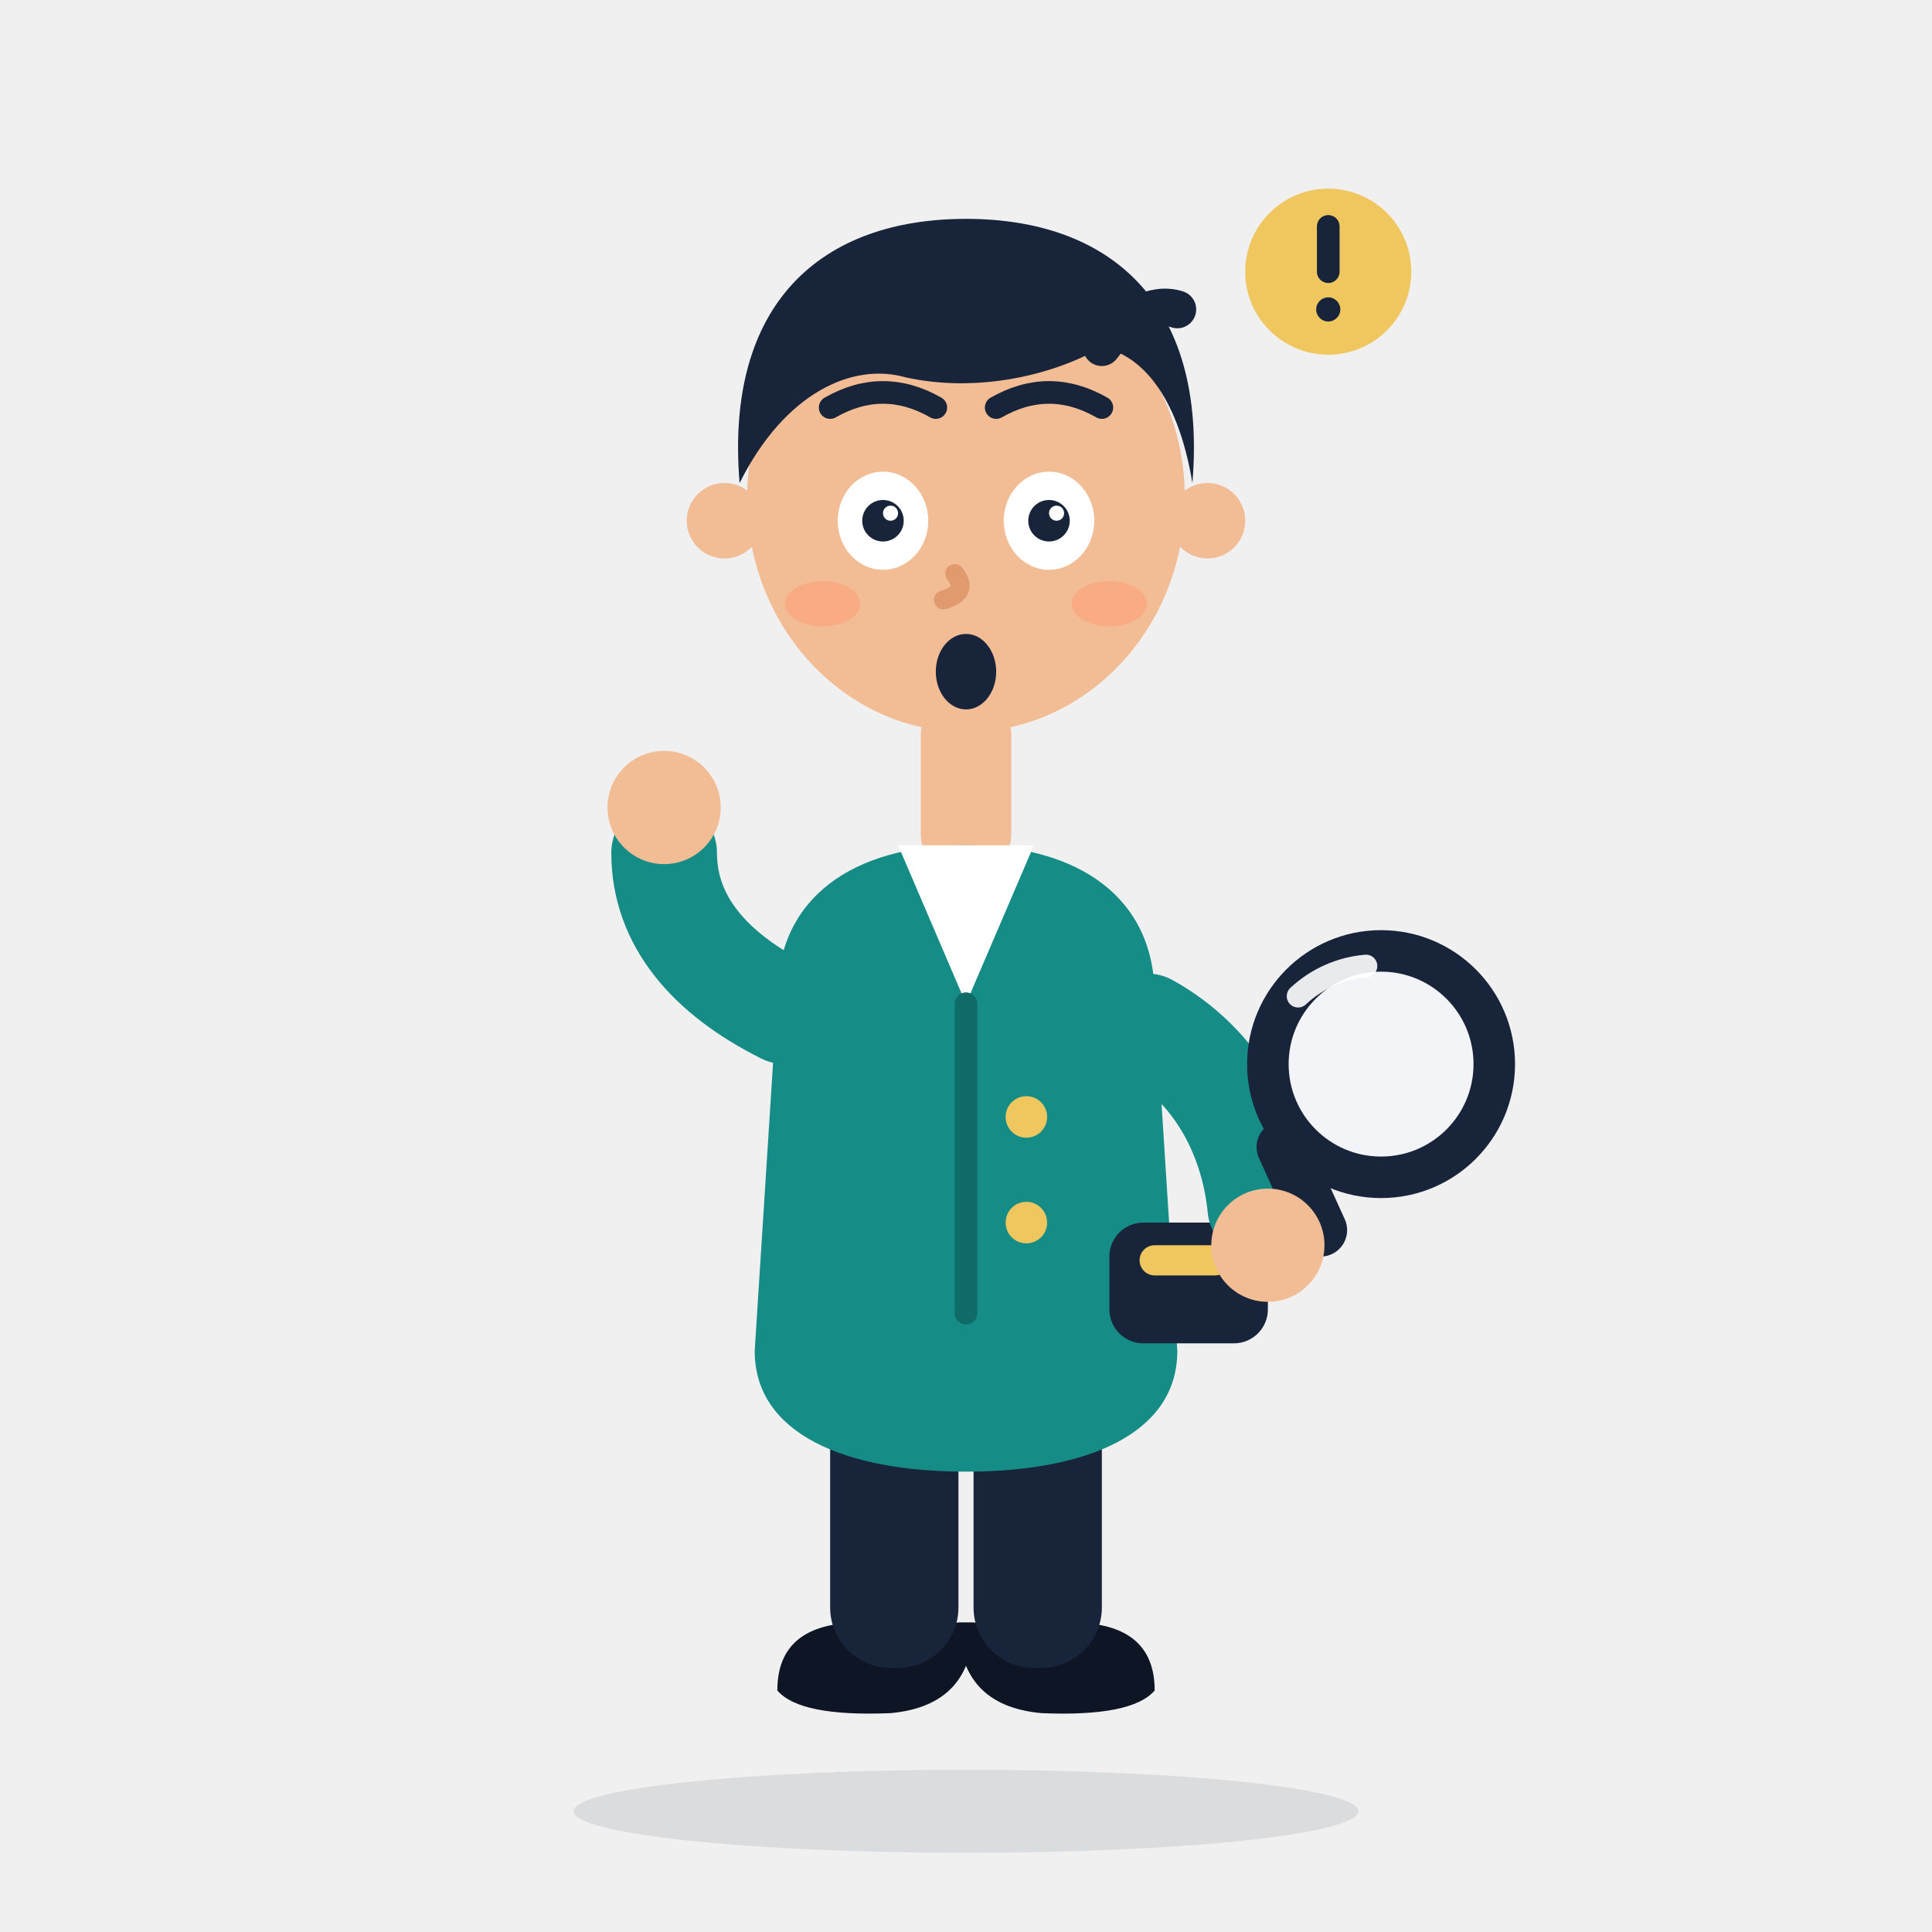
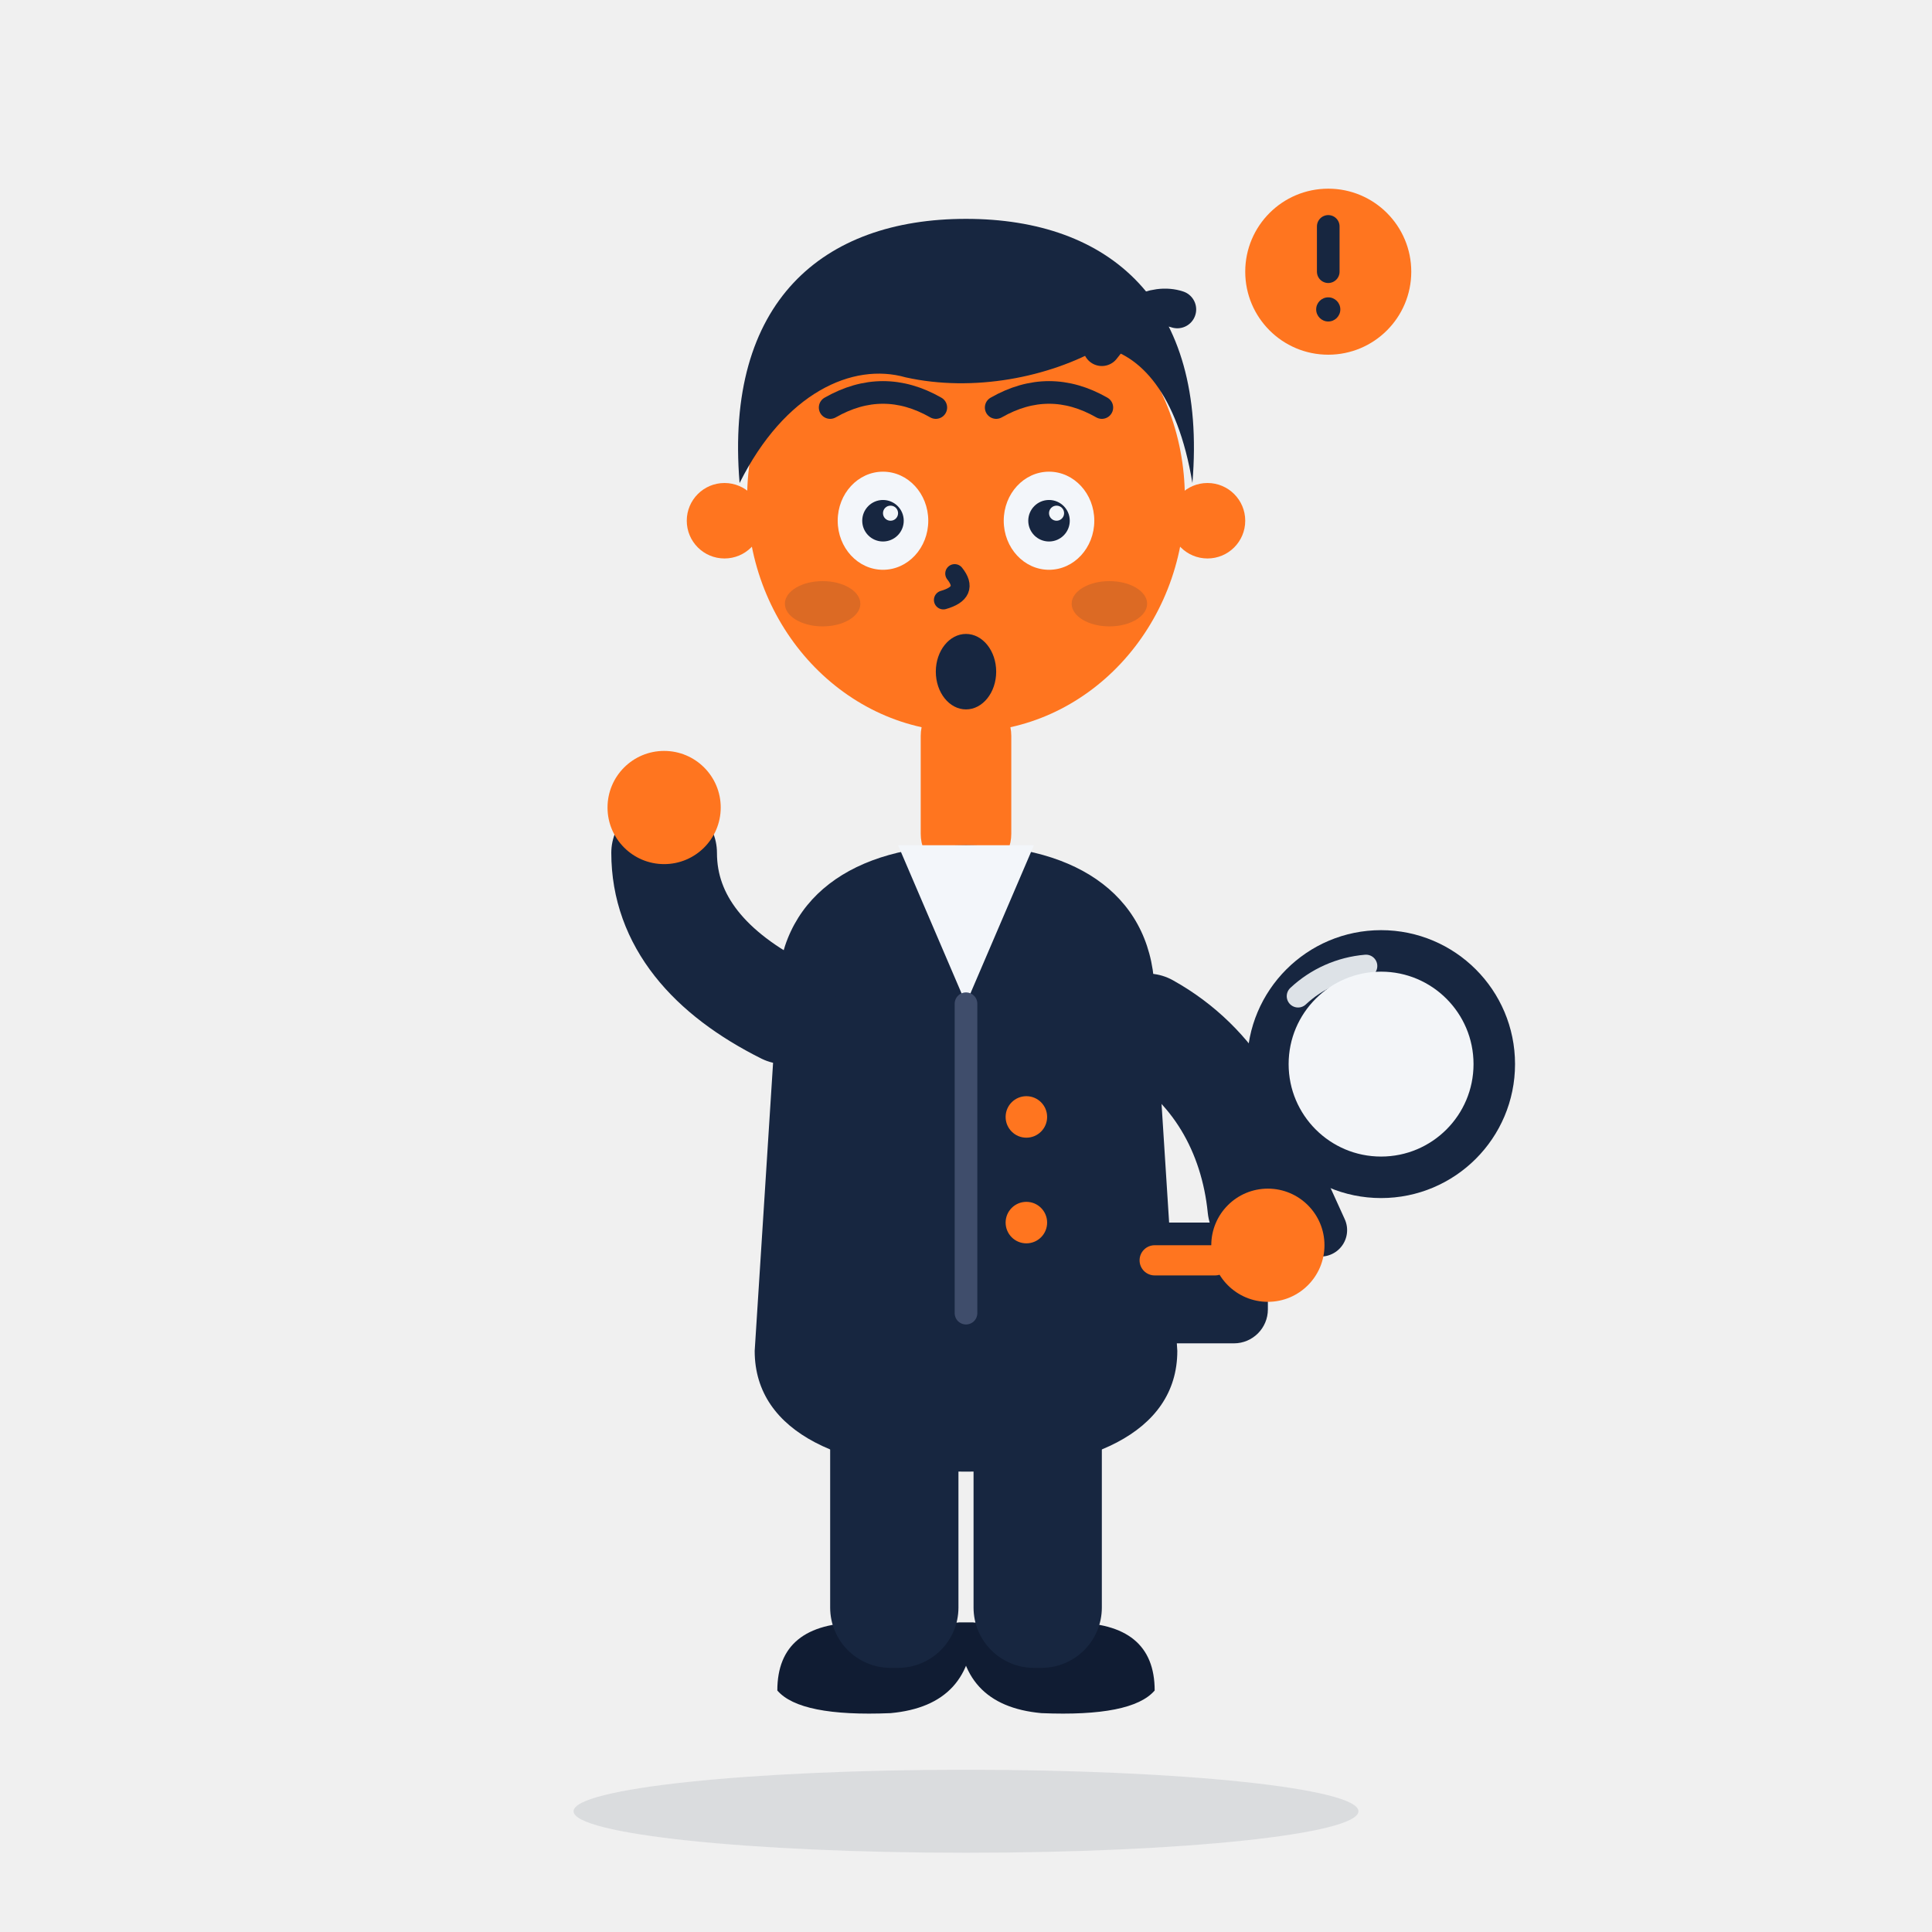
<svg xmlns="http://www.w3.org/2000/svg" viewBox="0 0 512 512" width="512" height="512" fill="none">
-   <ellipse cx="256" cy="480" rx="104" ry="11" fill="#17243A" opacity="0.10" />
-   <path d="M206 448 Q206 430 228 430 L258 430 Q258 452 236 454 Q212 455 206 448 Z" fill="#0E1626" />
-   <path d="M306 448 Q306 430 284 430 L254 430 Q254 452 276 454 Q300 455 306 448 Z" fill="#0E1626" />
-   <rect x="220" y="368" width="34" height="74" rx="16" fill="#17243A" />
-   <rect x="258" y="368" width="34" height="74" rx="16" fill="#17243A" />
-   <rect x="244" y="184" width="24" height="48" rx="11" fill="#F2BC94" />
-   <path d="M206 264 C206 238 226 224 256 224 C286 224 306 238 306 264 L312 358 C312 380 288 390 256 390 C224 390 200 380 200 358 Z" fill="#168C87" />
-   <path d="M238 224 L256 266 L274 224 Z" fill="#FFFFFF" />
-   <path d="M256 266 L256 348" stroke="#0F6B67" stroke-width="6" stroke-linecap="round" />
-   <circle cx="272" cy="296" r="5.5" fill="#F0C75E" />
-   <circle cx="272" cy="324" r="5.5" fill="#F0C75E" />
-   <rect x="294" y="324" width="42" height="32" rx="9" fill="#17243A" />
-   <rect x="302" y="330" width="24" height="8" rx="4" fill="#F0C75E" />
-   <path d="M208 268 C188 258 176 244 176 226" stroke="#168C87" stroke-width="28" stroke-linecap="round" />
-   <path d="M304 272 C322 282 332 300 334 320" stroke="#168C87" stroke-width="28" stroke-linecap="round" />
-   <circle cx="176" cy="214" r="15" fill="#F2BC94" />
-   <line x1="340" y1="304" x2="350" y2="326" stroke="#17243A" stroke-width="14" stroke-linecap="round" />
-   <circle cx="366" cy="282" r="30" fill="#F3F5F8" fill-opacity="0.8" stroke="#17243A" stroke-width="11" />
-   <path d="M344 264 A30 30 0 0 1 362 256" stroke="#FFFFFF" stroke-width="6" stroke-linecap="round" opacity="0.9" />
-   <circle cx="336" cy="330" r="15" fill="#F2BC94" />
-   <circle cx="352" cy="72" r="22" fill="#F0C75E" />
-   <path d="M352 60 V72" stroke="#17243A" stroke-width="6" stroke-linecap="round" />
-   <circle cx="352" cy="82" r="3.2" fill="#17243A" />
-   <circle cx="192" cy="138" r="10" fill="#F2BC94" />
-   <circle cx="320" cy="138" r="10" fill="#F2BC94" />
-   <ellipse cx="256" cy="132" rx="58" ry="62" fill="#F2BC94" />
-   <path d="M196 128 C192 80 218 58 256 58 C294 58 320 80 316 128 C312 104 302 94 292 92 C278 100 258 104 240 100 C226 96 208 104 196 128 Z" fill="#17243A" />
-   <path d="M292 92 C298 84 306 80 312 82" stroke="#17243A" stroke-width="10" stroke-linecap="round" />
-   <path d="M220 108 Q234 100 248 108" stroke="#17243A" stroke-width="6" stroke-linecap="round" />
-   <path d="M264 108 Q278 100 292 108" stroke="#17243A" stroke-width="6" stroke-linecap="round" />
-   <ellipse cx="234" cy="138" rx="12" ry="13" fill="#FFFFFF" />
-   <ellipse cx="278" cy="138" rx="12" ry="13" fill="#FFFFFF" />
-   <circle cx="234" cy="138" r="5.5" fill="#17243A" />
-   <circle cx="278" cy="138" r="5.5" fill="#17243A" />
-   <circle cx="236" cy="136" r="2" fill="#FFFFFF" />
-   <circle cx="280" cy="136" r="2" fill="#FFFFFF" />
-   <path d="M253 152 Q257 157 250 159" stroke="#E09A6E" stroke-width="5" stroke-linecap="round" />
-   <ellipse cx="256" cy="178" rx="8" ry="10" fill="#17243A" />
-   <ellipse cx="218" cy="160" rx="10" ry="6" fill="#FF9E75" opacity="0.55" />
-   <ellipse cx="294" cy="160" rx="10" ry="6" fill="#FF9E75" opacity="0.55" />
+   <ellipse cx="256" cy="480" rx="104" ry="11" fill="#172640" opacity="0.10" />
+   <path d="M206 448 Q206 430 228 430 L258 430 Q258 452 236 454 Q212 455 206 448 Z" fill="#101c33" />
+   <path d="M306 448 Q306 430 284 430 L254 430 Q254 452 276 454 Q300 455 306 448 Z" fill="#101c33" />
+   <rect x="220" y="368" width="34" height="74" rx="16" fill="#172640" />
+   <rect x="258" y="368" width="34" height="74" rx="16" fill="#172640" />
+   <rect x="244" y="184" width="24" height="48" rx="11" fill="#ff751f" />
+   <path d="M206 264 C206 238 226 224 256 224 C286 224 306 238 306 264 L312 358 C312 380 288 390 256 390 C224 390 200 380 200 358 Z" fill="#172640" />
+   <path d="M238 224 L256 266 L274 224 Z" fill="#f3f6fa" />
+   <path d="M256 266 L256 348" stroke="#3f4d6b" stroke-width="6" stroke-linecap="round" />
+   <circle cx="272" cy="296" r="5.5" fill="#ff751f" />
+   <circle cx="272" cy="324" r="5.5" fill="#ff751f" />
+   <rect x="294" y="324" width="42" height="32" rx="9" fill="#172640" />
+   <rect x="302" y="330" width="24" height="8" rx="4" fill="#ff751f" />
+   <path d="M208 268 C188 258 176 244 176 226" stroke="#172640" stroke-width="28" stroke-linecap="round" />
+   <path d="M304 272 C322 282 332 300 334 320" stroke="#172640" stroke-width="28" stroke-linecap="round" />
+   <circle cx="176" cy="214" r="15" fill="#ff751f" />
+   <line x1="340" y1="304" x2="350" y2="326" stroke="#172640" stroke-width="14" stroke-linecap="round" />
+   <circle cx="366" cy="282" r="30" fill="#f3f6fa" fill-opacity="0.8" stroke="#172640" stroke-width="11" />
+   <path d="M344 264 A30 30 0 0 1 362 256" stroke="#f3f6fa" stroke-width="6" stroke-linecap="round" opacity="0.9" />
+   <circle cx="336" cy="330" r="15" fill="#ff751f" />
+   <circle cx="352" cy="72" r="22" fill="#ff751f" />
+   <path d="M352 60 V72" stroke="#172640" stroke-width="6" stroke-linecap="round" />
+   <circle cx="352" cy="82" r="3.2" fill="#172640" />
+   <circle cx="192" cy="138" r="10" fill="#ff751f" />
+   <circle cx="320" cy="138" r="10" fill="#ff751f" />
+   <ellipse cx="256" cy="132" rx="58" ry="62" fill="#ff751f" />
+   <path d="M196 128 C192 80 218 58 256 58 C294 58 320 80 316 128 C312 104 302 94 292 92 C278 100 258 104 240 100 C226 96 208 104 196 128 Z" fill="#172640" />
+   <path d="M292 92 C298 84 306 80 312 82" stroke="#172640" stroke-width="10" stroke-linecap="round" />
+   <path d="M220 108 Q234 100 248 108" stroke="#172640" stroke-width="6" stroke-linecap="round" />
+   <path d="M264 108 Q278 100 292 108" stroke="#172640" stroke-width="6" stroke-linecap="round" />
+   <ellipse cx="234" cy="138" rx="12" ry="13" fill="#f3f6fa" />
+   <ellipse cx="278" cy="138" rx="12" ry="13" fill="#f3f6fa" />
+   <circle cx="234" cy="138" r="5.5" fill="#172640" />
+   <circle cx="278" cy="138" r="5.5" fill="#172640" />
+   <circle cx="236" cy="136" r="2" fill="#f3f6fa" />
+   <circle cx="280" cy="136" r="2" fill="#f3f6fa" />
+   <path d="M253 152 Q257 157 250 159" stroke="#172640" stroke-width="5" stroke-linecap="round" />
+   <ellipse cx="256" cy="178" rx="8" ry="10" fill="#172640" />
+   <ellipse cx="218" cy="160" rx="10" ry="6" fill="#172640" opacity="0.15" />
+   <ellipse cx="294" cy="160" rx="10" ry="6" fill="#172640" opacity="0.15" />
</svg>
